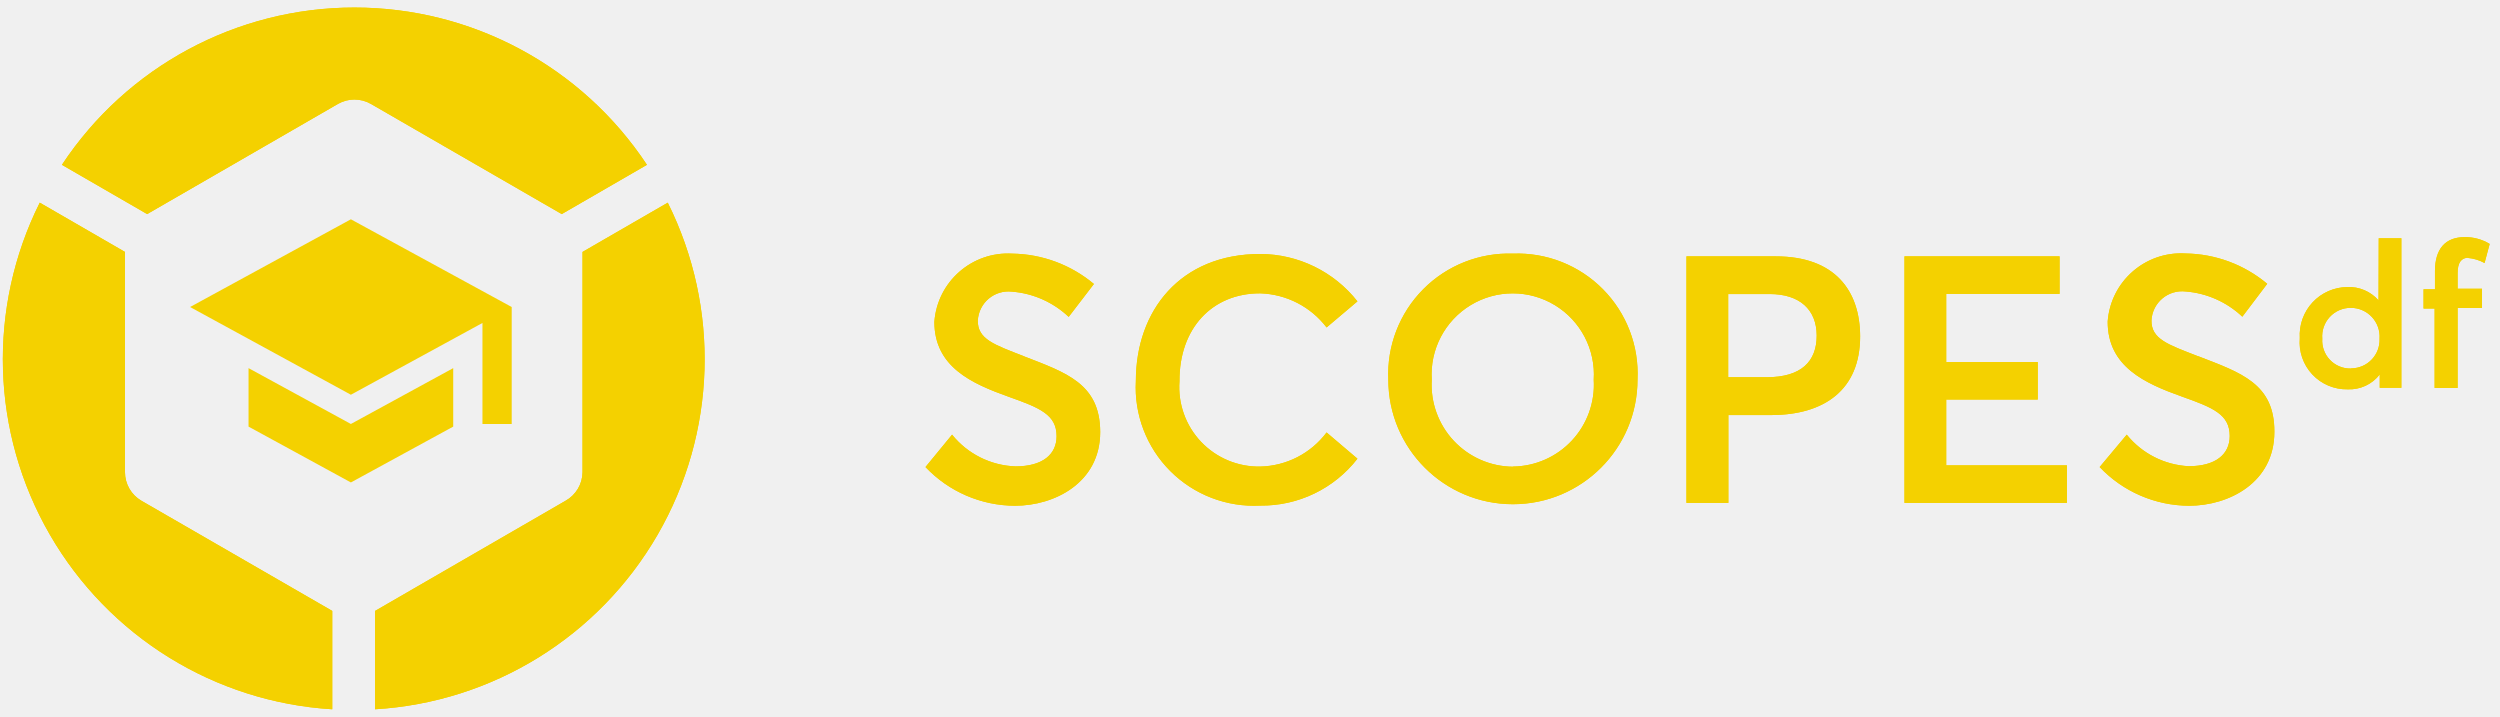
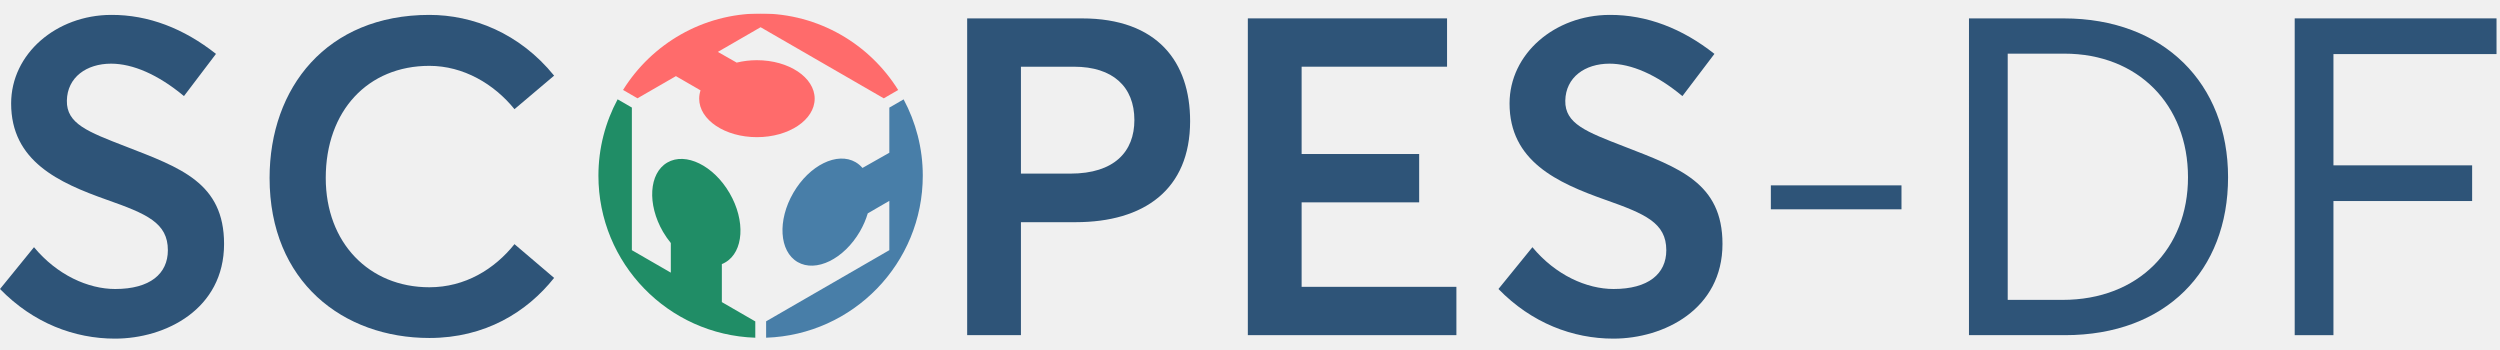
- <svg xmlns="http://www.w3.org/2000/svg" xmlns:xlink="http://www.w3.org/1999/xlink" width="171px" height="49px" viewBox="0 0 171 49" version="1.1">
+ <svg xmlns="http://www.w3.org/2000/svg" xmlns:xlink="http://www.w3.org/1999/xlink" width="150px" height="21px" viewBox="0 0 150 21" version="1.1">
  <defs>
-     <path d="M23.112,7.111 C23.812,6.707 24.674,6.707 25.374,7.111 L38.422,14.643 L44.251,11.274 C39.811,4.556 32.296,0.515 24.243,0.515 C16.191,0.515 8.675,4.556 4.235,11.274 L10.065,14.643 L23.112,7.111 Z M8.549,32.296 L8.549,17.232 L2.719,13.862 C-0.877,21.066 -0.619,29.594 3.408,36.567 C7.434,43.541 14.69,48.028 22.727,48.515 L22.727,41.787 L9.68,34.255 C8.98,33.851 8.549,33.104 8.549,32.296 Z M39.844,17.232 L39.844,32.296 C39.837,33.112 39.391,33.86 38.678,34.255 L25.654,41.787 L25.654,48.515 C33.693,48.032 40.953,43.546 44.982,36.572 C49.011,29.598 49.271,21.068 45.674,13.862 L39.844,17.232 Z M70.043,24.368 C68.002,23.575 66.86,23.202 66.883,21.919 C66.915,21.342 67.183,20.804 67.624,20.431 C68.065,20.058 68.641,19.884 69.215,19.949 C70.668,20.063 72.039,20.672 73.098,21.674 L74.823,19.424 C73.256,18.11 71.283,17.377 69.238,17.348 C66.487,17.188 64.115,19.264 63.91,22.012 C63.91,25.091 66.452,26.233 69.005,27.143 C71.139,27.901 72.27,28.367 72.27,29.836 C72.27,31.084 71.314,31.9 69.46,31.9 C67.768,31.841 66.185,31.05 65.122,29.731 L63.303,31.946 C64.896,33.629 67.108,34.586 69.425,34.593 L69.425,34.593 C72.118,34.593 75.255,33.031 75.255,29.545 C75.243,26.233 72.911,25.487 70.031,24.368 L70.043,24.368 Z M86.203,20.065 C87.989,20.122 89.654,20.978 90.739,22.397 L92.849,20.613 C91.245,18.575 88.797,17.382 86.203,17.372 C80.735,17.372 77.692,21.243 77.692,26.058 C77.566,28.353 78.422,30.593 80.046,32.219 C81.67,33.845 83.908,34.704 86.203,34.582 C88.798,34.612 91.258,33.425 92.849,31.375 L90.739,29.58 C89.665,31.012 87.993,31.872 86.203,31.912 C84.675,31.942 83.204,31.327 82.152,30.217 C81.1,29.108 80.565,27.606 80.677,26.082 C80.653,22.455 82.915,20.065 86.18,20.065 L86.203,20.065 Z M103.495,17.348 C101.193,17.268 98.962,18.153 97.342,19.789 C95.721,21.425 94.857,23.664 94.96,25.965 C94.96,30.672 98.776,34.488 103.483,34.488 C108.19,34.488 112.006,30.672 112.006,25.965 C112.119,23.663 111.261,21.42 109.64,19.782 C108.02,18.144 105.786,17.261 103.483,17.348 L103.495,17.348 Z M103.495,31.923 C101.955,31.913 100.487,31.271 99.435,30.146 C98.383,29.021 97.84,27.514 97.933,25.977 C97.799,23.912 98.824,21.945 100.593,20.872 C102.362,19.799 104.581,19.799 106.35,20.872 C108.118,21.945 109.144,23.912 109.01,25.977 C109.102,27.507 108.564,29.008 107.519,30.129 C106.475,31.251 105.016,31.895 103.483,31.912 L103.495,31.923 Z M121.462,17.535 L115.353,17.535 L115.353,34.395 L118.221,34.395 L118.221,28.39 L121.136,28.39 C124.785,28.39 127.234,26.665 127.234,23.003 C127.222,19.867 125.497,17.535 121.462,17.535 Z M120.844,25.802 L118.209,25.802 L118.209,20.112 L121.043,20.112 C123.106,20.112 124.261,21.185 124.261,22.957 C124.261,24.729 123.2,25.802 120.844,25.802 Z M133.122,27.329 L139.383,27.329 L139.383,24.764 L133.122,24.764 L133.122,20.1 L140.876,20.1 L140.876,17.535 L130.266,17.535 L130.266,34.395 L141.377,34.395 L141.377,31.83 L133.122,31.83 L133.122,27.329 Z M150.32,24.356 C148.28,23.563 147.137,23.19 147.161,21.907 C147.192,21.331 147.46,20.792 147.902,20.419 C148.343,20.046 148.918,19.872 149.492,19.937 C150.946,20.051 152.316,20.66 153.375,21.663 L155.078,19.412 C153.51,18.098 151.538,17.365 149.492,17.337 C146.739,17.17 144.363,19.249 144.164,22.001 C144.164,25.079 146.706,26.222 149.259,27.131 C151.393,27.889 152.512,28.355 152.512,29.824 C152.512,31.072 151.556,31.888 149.702,31.888 C148.049,31.803 146.51,31.018 145.47,29.731 L143.616,31.946 C145.208,33.629 147.421,34.586 149.737,34.593 L149.737,34.593 C152.431,34.593 155.567,33.031 155.567,29.545 C155.591,26.233 153.259,25.487 150.367,24.368 L150.32,24.356 Z M162.691,20.543 L162.691,20.543 C162.154,19.934 161.37,19.599 160.558,19.634 C159.654,19.642 158.793,20.021 158.178,20.683 C157.563,21.344 157.247,22.23 157.305,23.132 C157.225,24.043 157.536,24.945 158.162,25.612 C158.787,26.28 159.667,26.65 160.581,26.63 C161.433,26.668 162.251,26.29 162.773,25.615 L162.773,25.615 L162.773,26.525 L164.254,26.525 L164.254,16.299 L162.703,16.299 L162.691,20.543 Z M160.779,25.207 C160.245,25.215 159.732,24.999 159.364,24.611 C158.996,24.224 158.808,23.7 158.844,23.167 C158.798,22.623 158.983,22.084 159.353,21.683 C159.723,21.282 160.245,21.054 160.791,21.056 C161.339,21.055 161.862,21.282 162.236,21.682 C162.61,22.082 162.8,22.62 162.761,23.167 C162.783,23.693 162.591,24.206 162.229,24.588 C161.866,24.971 161.364,25.19 160.837,25.195 L160.779,25.207 Z M168.778,17.64 C169.187,17.673 169.584,17.792 169.944,17.99 L170.294,16.684 C169.781,16.373 169.191,16.211 168.591,16.217 C167.262,16.217 166.551,17.022 166.551,18.549 L166.551,19.785 L165.77,19.785 L165.77,21.103 L166.527,21.103 L166.527,26.536 L168.101,26.536 L168.101,21.068 L169.769,21.068 L169.769,19.75 L168.101,19.75 L168.101,18.678 C168.101,17.943 168.37,17.628 168.836,17.628 L168.778,17.64 Z" id="path-1" />
-     <path d="M4,10.18 L4,14.18 L11,18 L18,14.18 L18,10.18 L11,14 L4,10.18 Z M11,0 L0,6 L11,12 L20,7.09 L20,14 L22,14 L22,6 L11,0 Z" id="path-3" />
+     <polygon id="path-1" points="0 19.822 149.803 19.822 149.803 0.314 0 0.314" />
  </defs>
-   <g id="Page-1" stroke="none" stroke-width="1" fill="none" fill-rule="evenodd">
-     <g id="scopes-logo">
-       <g id="Scopes-Logo">
-         <g id="Shape" fill-rule="nonzero" fill="#F4D100">
-           <path d="M23.112,7.111 C23.812,6.707 24.674,6.707 25.374,7.111 L38.422,14.643 L44.251,11.274 C39.811,4.556 32.296,0.515 24.243,0.515 C16.191,0.515 8.675,4.556 4.235,11.274 L10.065,14.643 L23.112,7.111 Z M8.549,32.296 L8.549,17.232 L2.719,13.862 C-0.877,21.066 -0.619,29.594 3.408,36.567 C7.434,43.541 14.69,48.028 22.727,48.515 L22.727,41.787 L9.68,34.255 C8.98,33.851 8.549,33.104 8.549,32.296 Z M39.844,17.232 L39.844,32.296 C39.837,33.112 39.391,33.86 38.678,34.255 L25.654,41.787 L25.654,48.515 C33.693,48.032 40.953,43.546 44.982,36.572 C49.011,29.598 49.271,21.068 45.674,13.862 L39.844,17.232 Z M70.043,24.368 C68.002,23.575 66.86,23.202 66.883,21.919 C66.915,21.342 67.183,20.804 67.624,20.431 C68.065,20.058 68.641,19.884 69.215,19.949 C70.668,20.063 72.039,20.672 73.098,21.674 L74.823,19.424 C73.256,18.11 71.283,17.377 69.238,17.348 C66.487,17.188 64.115,19.264 63.91,22.012 C63.91,25.091 66.452,26.233 69.005,27.143 C71.139,27.901 72.27,28.367 72.27,29.836 C72.27,31.084 71.314,31.9 69.46,31.9 C67.768,31.841 66.185,31.05 65.122,29.731 L63.303,31.946 C64.896,33.629 67.108,34.586 69.425,34.593 L69.425,34.593 C72.118,34.593 75.255,33.031 75.255,29.545 C75.243,26.233 72.911,25.487 70.031,24.368 L70.043,24.368 Z M86.203,20.065 C87.989,20.122 89.654,20.978 90.739,22.397 L92.849,20.613 C91.245,18.575 88.797,17.382 86.203,17.372 C80.735,17.372 77.692,21.243 77.692,26.058 C77.566,28.353 78.422,30.593 80.046,32.219 C81.67,33.845 83.908,34.704 86.203,34.582 C88.798,34.612 91.258,33.425 92.849,31.375 L90.739,29.58 C89.665,31.012 87.993,31.872 86.203,31.912 C84.675,31.942 83.204,31.327 82.152,30.217 C81.1,29.108 80.565,27.606 80.677,26.082 C80.653,22.455 82.915,20.065 86.18,20.065 L86.203,20.065 Z M103.495,17.348 C101.193,17.268 98.962,18.153 97.342,19.789 C95.721,21.425 94.857,23.664 94.96,25.965 C94.96,30.672 98.776,34.488 103.483,34.488 C108.19,34.488 112.006,30.672 112.006,25.965 C112.119,23.663 111.261,21.42 109.64,19.782 C108.02,18.144 105.786,17.261 103.483,17.348 L103.495,17.348 Z M103.495,31.923 C101.955,31.913 100.487,31.271 99.435,30.146 C98.383,29.021 97.84,27.514 97.933,25.977 C97.799,23.912 98.824,21.945 100.593,20.872 C102.362,19.799 104.581,19.799 106.35,20.872 C108.118,21.945 109.144,23.912 109.01,25.977 C109.102,27.507 108.564,29.008 107.519,30.129 C106.475,31.251 105.016,31.895 103.483,31.912 L103.495,31.923 Z M121.462,17.535 L115.353,17.535 L115.353,34.395 L118.221,34.395 L118.221,28.39 L121.136,28.39 C124.785,28.39 127.234,26.665 127.234,23.003 C127.222,19.867 125.497,17.535 121.462,17.535 Z M120.844,25.802 L118.209,25.802 L118.209,20.112 L121.043,20.112 C123.106,20.112 124.261,21.185 124.261,22.957 C124.261,24.729 123.2,25.802 120.844,25.802 Z M133.122,27.329 L139.383,27.329 L139.383,24.764 L133.122,24.764 L133.122,20.1 L140.876,20.1 L140.876,17.535 L130.266,17.535 L130.266,34.395 L141.377,34.395 L141.377,31.83 L133.122,31.83 L133.122,27.329 Z M150.32,24.356 C148.28,23.563 147.137,23.19 147.161,21.907 C147.192,21.331 147.46,20.792 147.902,20.419 C148.343,20.046 148.918,19.872 149.492,19.937 C150.946,20.051 152.316,20.66 153.375,21.663 L155.078,19.412 C153.51,18.098 151.538,17.365 149.492,17.337 C146.739,17.17 144.363,19.249 144.164,22.001 C144.164,25.079 146.706,26.222 149.259,27.131 C151.393,27.889 152.512,28.355 152.512,29.824 C152.512,31.072 151.556,31.888 149.702,31.888 C148.049,31.803 146.51,31.018 145.47,29.731 L143.616,31.946 C145.208,33.629 147.421,34.586 149.737,34.593 L149.737,34.593 C152.431,34.593 155.567,33.031 155.567,29.545 C155.591,26.233 153.259,25.487 150.367,24.368 L150.32,24.356 Z M162.691,20.543 L162.691,20.543 C162.154,19.934 161.37,19.599 160.558,19.634 C159.654,19.642 158.793,20.021 158.178,20.683 C157.563,21.344 157.247,22.23 157.305,23.132 C157.225,24.043 157.536,24.945 158.162,25.612 C158.787,26.28 159.667,26.65 160.581,26.63 C161.433,26.668 162.251,26.29 162.773,25.615 L162.773,25.615 L162.773,26.525 L164.254,26.525 L164.254,16.299 L162.703,16.299 L162.691,20.543 Z M160.779,25.207 C160.245,25.215 159.732,24.999 159.364,24.611 C158.996,24.224 158.808,23.7 158.844,23.167 C158.798,22.623 158.983,22.084 159.353,21.683 C159.723,21.282 160.245,21.054 160.791,21.056 C161.339,21.055 161.862,21.282 162.236,21.682 C162.61,22.082 162.8,22.62 162.761,23.167 C162.783,23.693 162.591,24.206 162.229,24.588 C161.866,24.971 161.364,25.19 160.837,25.195 L160.779,25.207 Z M168.778,17.64 C169.187,17.673 169.584,17.792 169.944,17.99 L170.294,16.684 C169.781,16.373 169.191,16.211 168.591,16.217 C167.262,16.217 166.551,17.022 166.551,18.549 L166.551,19.785 L165.77,19.785 L165.77,21.103 L166.527,21.103 L166.527,26.536 L168.101,26.536 L168.101,21.068 L169.769,21.068 L169.769,19.75 L168.101,19.75 L168.101,18.678 C168.101,17.943 168.37,17.628 168.836,17.628 L168.778,17.64 Z" id="path-1" />
+   <g id="Symbols" stroke="none" stroke-width="1" fill="none" fill-rule="evenodd">
+     <g id="LOGO/Logotype" transform="translate(-25, -26)">
+       <g id="Page-1" transform="translate(25.00098, 26.49579)">
+         <g id="Group-3" transform="translate(0, 0.127102)" fill="#2E5478">
+           <path d="M6.897,19.695 C4.467,19.695 1.998,18.768 -0,16.717 L2.039,14.209 C3.423,15.88 5.29,16.717 6.91,16.717 C9.001,16.717 10.071,15.803 10.071,14.391 C10.071,12.746 8.804,12.209 6.401,11.361 C3.527,10.342 0.667,9.049 0.667,5.586 C0.667,2.597 3.382,0.283 6.662,0.271 C8.909,0.258 11.037,1.093 12.958,2.61 L11.037,5.142 C9.484,3.85 7.967,3.197 6.662,3.197 C5.198,3.197 4.036,4.007 4.011,5.417 C3.985,6.802 5.265,7.285 7.564,8.174 C10.817,9.441 13.443,10.342 13.443,14.013 C13.443,17.933 9.929,19.695 6.899,19.695 L6.897,19.695 Z" id="Fill-1" />
        </g>
-         <g id="Colors/Yellow-Dark-Clipped">
-           <mask id="mask-2" fill="white">
-             <use xlink:href="#path-1" />
-           </mask>
-           <g id="path-1" />
-           <g id="Colors/Yellow-Dark" mask="url(#mask-2)">
-             <g transform="translate(-15, -12)" id="Rectangle">
-               <g>
-                 <rect id="Rectangle-path" fill="#F4D100" fill-rule="nonzero" x="0" y="0" width="200" height="71" />
-               </g>
-             </g>
-           </g>
-         </g>
-       </g>
-       <g id="Icon/Lesson" transform="translate(13, 15)">
-         <g id="Colors/Yellow-Dark-Clipped">
-           <mask id="mask-4" fill="white">
-             <use xlink:href="#path-3" />
-           </mask>
-           <g id="path-3" />
-           <g id="Colors/Yellow-Dark" mask="url(#mask-4)">
-             <g transform="translate(-1, -3)" id="Rectangle">
-               <g transform="translate(12, 12) rotate(90) translate(-12, -12) ">
-                 <rect id="Rectangle-path" fill="#F4D100" x="0" y="0" width="24" height="24" />
-               </g>
-             </g>
-           </g>
-         </g>
+         <path d="M16.174,10.183 C16.174,4.761 19.609,0.398 25.762,0.398 C28.361,0.398 31.17,1.482 33.246,4.043 L30.868,6.054 C29.642,4.539 27.8,3.455 25.762,3.455 C22.078,3.455 19.544,6.146 19.544,10.183 C19.544,14.074 22.145,16.74 25.762,16.74 C27.905,16.74 29.667,15.655 30.868,14.153 L33.246,16.178 C31.614,18.229 29.106,19.783 25.762,19.783 C20.589,19.783 16.174,16.414 16.174,10.183" id="Fill-4" fill="#2E5478" />
+         <path d="M64.222,9.921 C66.874,9.921 68.062,8.588 68.062,6.708 C68.062,4.71 66.769,3.507 64.443,3.507 L61.255,3.507 L61.255,9.921 L64.222,9.921 Z M58.029,0.608 L64.914,0.608 C69.459,0.608 71.406,3.232 71.406,6.772 C71.406,10.887 68.636,12.835 64.535,12.835 L61.255,12.835 L61.255,19.614 L58.029,19.614 L58.029,0.608 Z" id="Fill-6" fill="#2E5478" />
+         <polygon id="Fill-8" fill="#2E5478" points="74.869 0.607 86.822 0.607 86.822 3.506 78.096 3.506 78.096 8.745 85.149 8.745 85.149 11.645 78.096 11.645 78.096 16.714 87.383 16.714 87.383 19.613 74.869 19.613" />
+         <path d="M96.802,19.822 C94.373,19.822 91.905,18.895 89.906,16.844 L91.944,14.336 C93.328,16.008 95.197,16.844 96.815,16.844 C98.906,16.844 99.977,15.93 99.977,14.519 C99.977,12.873 98.71,12.336 96.307,11.488 C93.433,10.469 90.572,9.176 90.572,5.713 C90.572,2.724 93.289,0.41 96.567,0.398 C98.815,0.385 100.944,1.22 102.865,2.737 L100.944,5.27 C99.39,3.978 97.874,3.324 96.567,3.324 C95.105,3.324 93.943,4.134 93.916,5.544 C93.89,6.929 95.172,7.412 97.469,8.301 C100.722,9.568 103.348,10.469 103.348,14.14 C103.348,18.06 99.834,19.822 96.804,19.822 L96.802,19.822 Z" id="Fill-10" fill="#2E5478" />
+         <mask id="mask-2" fill="white">
+           <use xlink:href="#path-1" />
+         </mask>
+         <g id="Clip-13" />
+         <polygon id="Fill-12" fill="#2E5478" mask="url(#mask-2)" points="106.25 12.063 114.088 12.063 114.088 10.626 106.25 10.626" />
+         <path d="M123.755,17.497 C128.314,17.497 131.279,14.414 131.279,10.143 C131.279,5.793 128.287,2.723 123.859,2.723 L120.462,2.723 L120.462,17.497 L123.755,17.497 Z M118.138,0.608 L123.82,0.608 C129.843,0.608 133.683,4.526 133.683,10.143 C133.683,15.747 129.959,19.614 123.898,19.614 L118.137,19.614 L118.138,0.608 Z" id="Fill-14" fill="#2E5478" mask="url(#mask-2)" />
+         <polygon id="Fill-15" fill="#2E5478" mask="url(#mask-2)" points="137.681 0.607 149.802 0.607 149.802 2.749 140.006 2.749 140.006 9.425 148.327 9.425 148.327 11.566 140.006 11.566 140.006 19.614 137.681 19.614" />
+         <path d="M45.317,18.79 L43.31,17.63 L43.31,15.35 C43.381,15.321 43.45,15.288 43.519,15.247 C44.621,14.606 44.737,12.747 43.775,11.093 C42.815,9.438 41.141,8.616 40.038,9.256 C38.936,9.897 38.821,11.758 39.78,13.412 C39.923,13.656 40.08,13.88 40.248,14.085 L40.248,15.863 L37.911,14.514 L37.911,5.957 L37.056,5.464 C36.324,6.829 35.904,8.387 35.904,10.044 C35.904,15.31 40.09,19.597 45.317,19.767 L45.317,18.79 Z" id="Fill-16" fill="#208D66" mask="url(#mask-2)" />
+         <path d="M54.216,5.466 L53.359,5.961 L53.359,8.669 L51.748,9.581 C51.631,9.445 51.494,9.328 51.337,9.236 C50.234,8.595 48.56,9.417 47.6,11.072 C46.639,12.726 46.753,14.587 47.856,15.227 C48.959,15.868 50.633,15.046 51.594,13.392 C51.8,13.035 51.958,12.667 52.065,12.305 L53.359,11.556 L53.359,14.514 L45.966,18.783 L45.966,19.767 C51.187,19.591 55.366,15.306 55.366,10.044 C55.366,8.388 54.946,6.832 54.216,5.466" id="Fill-17" fill="#487EA8" mask="url(#mask-2)" />
+         <path d="M38.248,5.402 L40.554,4.072 L42.031,4.926 C41.979,5.088 41.95,5.253 41.95,5.425 C41.95,6.7 43.5,7.734 45.414,7.734 C47.327,7.734 48.879,6.7 48.879,5.425 C48.879,4.149 47.327,3.116 45.414,3.116 C44.987,3.116 44.578,3.167 44.2,3.261 L43.07,2.618 L45.635,1.137 L53.025,5.404 C53.346,5.219 53.637,5.051 53.89,4.904 C52.172,2.149 49.122,0.314 45.635,0.314 C42.151,0.314 39.099,2.148 37.382,4.901 C37.642,5.052 37.933,5.219 38.248,5.402" id="Fill-18" fill="#FF6B6B" mask="url(#mask-2)" />
      </g>
    </g>
  </g>
</svg>
